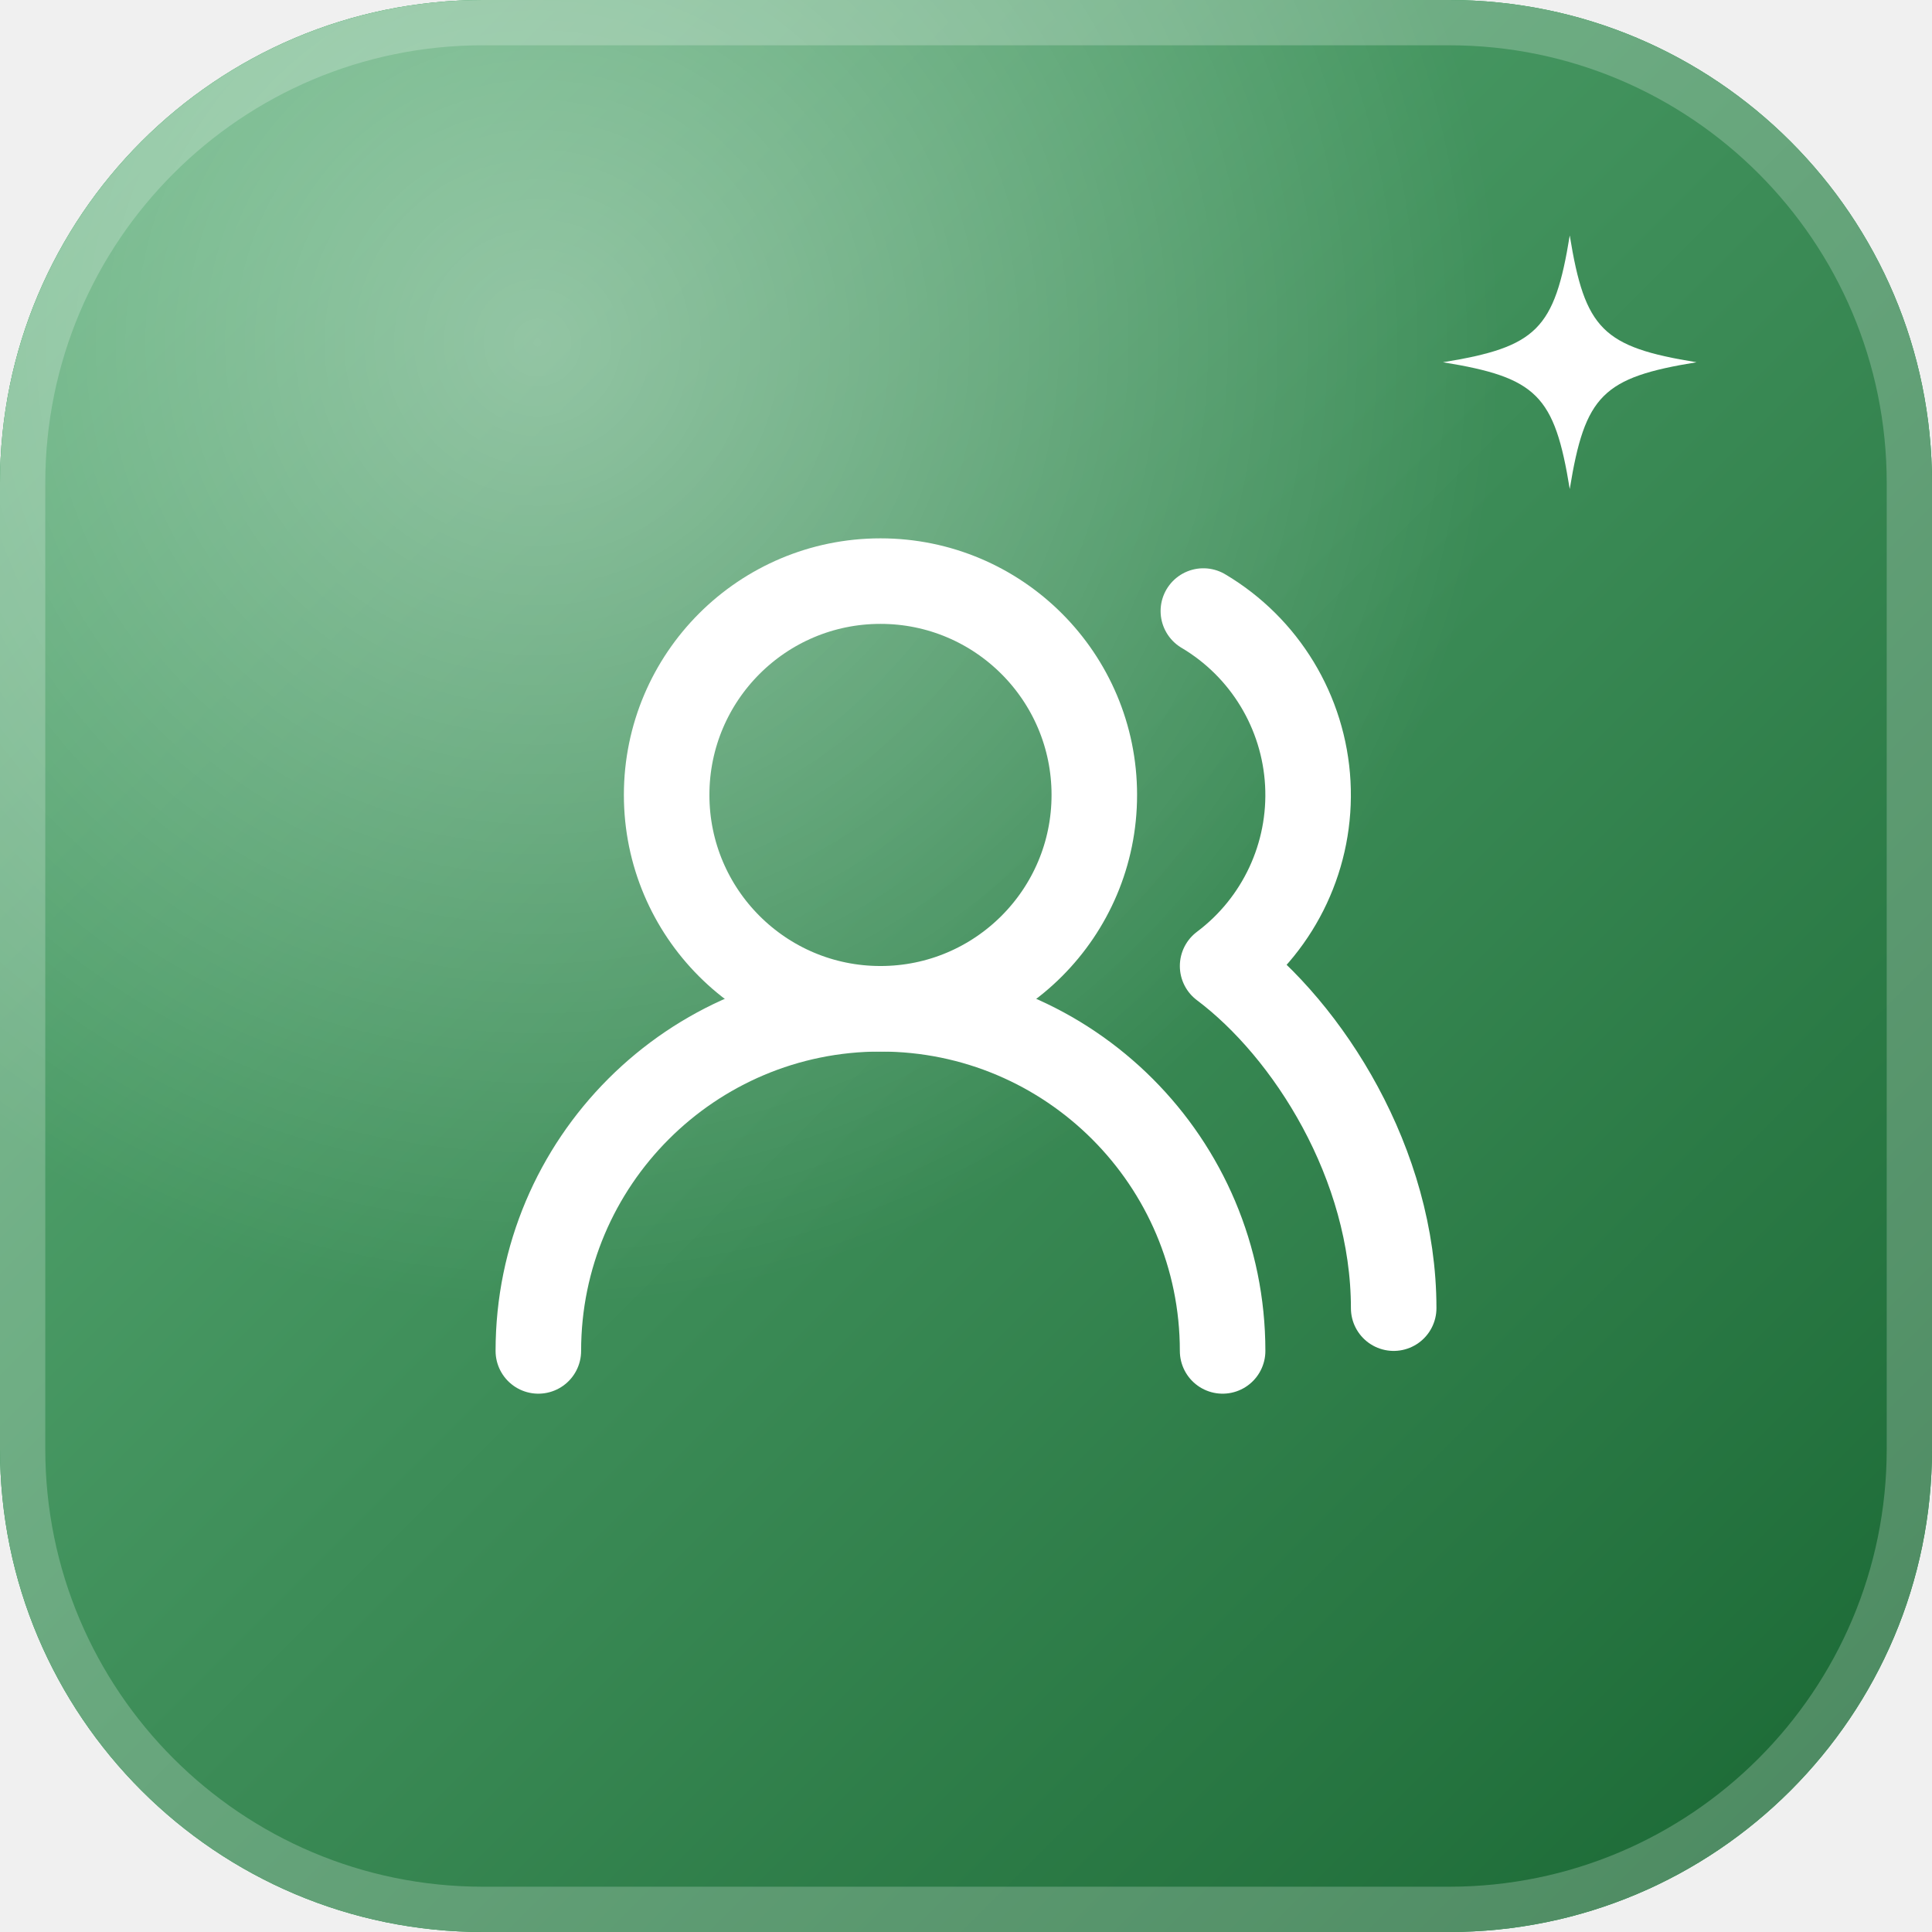
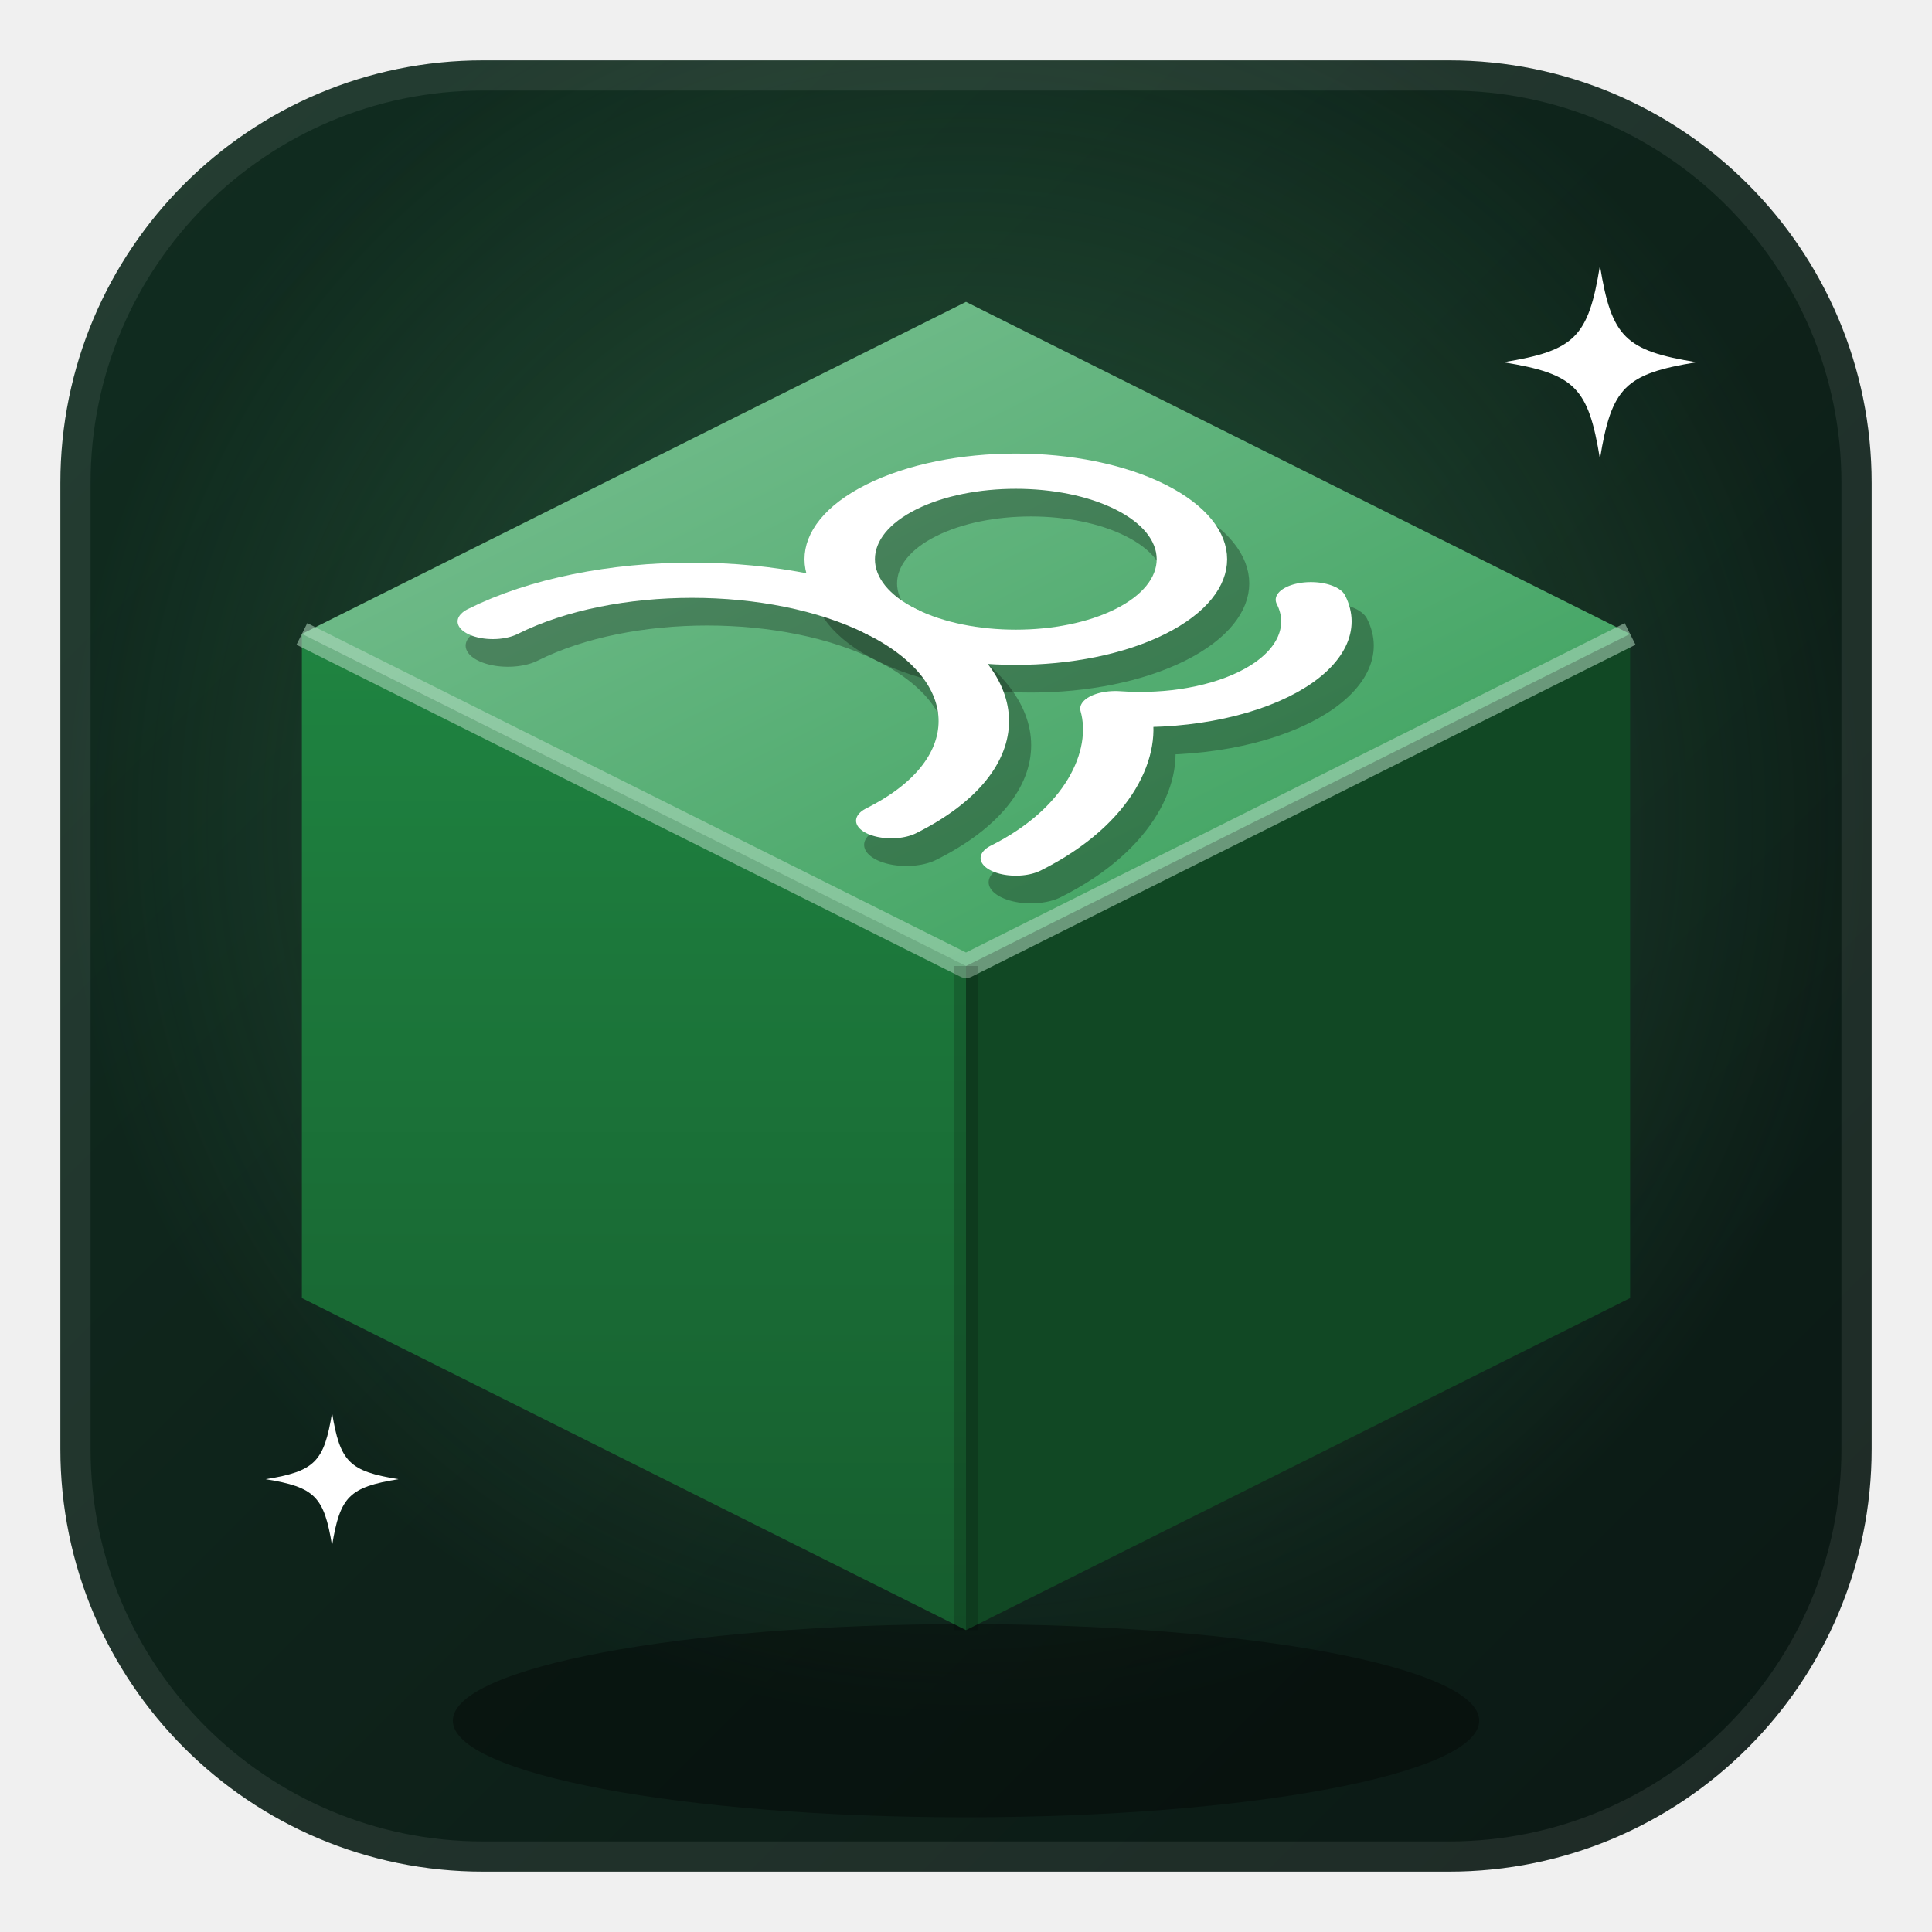
<svg xmlns="http://www.w3.org/2000/svg" viewBox="0 0 64 64" role="img" aria-hidden="true">
  <defs>
-     <linearGradient id="t" x1="0" y1="0" x2="1" y2="1">
-       <stop offset="0" stop-color="#61b37d" />
-       <stop offset="1" stop-color="#186632" />
+     <linearGradient id="bg" x1="0" y1="0" x2="1" y2="1">
+       <stop offset="0" stop-color="#112d20" />
+       <stop offset="1" stop-color="#0b1814" />
    </linearGradient>
-     <radialGradient id="h" cx=".28" cy=".18" r=".9">
-       <stop offset="0" stop-color="#ffffff" stop-opacity=".38" />
-       <stop offset=".55" stop-color="#ffffff" stop-opacity="0" />
+     <radialGradient id="halo" cx=".5" cy=".42" r=".5">
+       <stop offset="0" stop-color="#4fab6e" stop-opacity=".38" />
+       <stop offset="1" stop-color="#4fab6e" stop-opacity="0" />
    </radialGradient>
+     <linearGradient id="it" x1="0" y1="0" x2="1" y2="1">
+       <stop offset="0" stop-color="#7fc296" />
+       <stop offset="1" stop-color="#359e58" />
+     </linearGradient>
+     <linearGradient id="il" x1="0" y1="0" x2="0" y2="1">
+       <stop offset="0" stop-color="#1f8441" />
+       <stop offset="1" stop-color="#165d2e" />
+     </linearGradient>
+     <linearGradient id="ish" x1="0" y1="0" x2="1" y2="0">
+       <stop offset="0" stop-color="#fff" stop-opacity="0" />
+       <stop offset=".5" stop-color="#fff" stop-opacity=".55" />
+       <stop offset="1" stop-color="#fff" stop-opacity="0" />
+     </linearGradient>
+     <clipPath id="ic">
+       <path d="M32 10 L54 21 L32 32 L10 21 Z" />
+     </clipPath>
  </defs>
-   <style>.g,.o,.w,.s{transform-box:fill-box;transform-origin:50% 50%}@keyframes m{0%,70%,100%{transform:scale(1)}78%{transform:scale(1.1)}86%{transform:scale(.98)}92%{transform:scale(1.05)}}.g{animation:m 2.6s ease-in-out infinite}@keyframes s{0%,100%{opacity:.35;transform:scale(.55) rotate(0)}50%{opacity:1;transform:scale(1) rotate(45deg)}}.s{animation:s 3s ease-in-out infinite}@media (prefers-reduced-motion:reduce){.g,.o,.w,.s,.g path,.g polyline{animation:none!important}}</style>
-   <rect width="64" height="64" rx="16" fill="#23964a" />
-   <rect width="64" height="64" rx="16" fill="url(#t)" />
-   <rect width="64" height="64" rx="16" fill="url(#h)" />
-   <rect x=".75" y=".75" width="62.5" height="62.5" rx="15.25" fill="none" stroke="#ffffff" stroke-opacity=".22" stroke-width="1.5" />
-   <g transform="translate(15 15) scale(1.4167)">
-     <g class="g" fill="none" stroke="#ffffff" stroke-width="2" stroke-linecap="round" stroke-linejoin="round">
+   <style>.ibob,.ishadow{transform-box:fill-box;transform-origin:50% 50%}@keyframes ib{0%,100%{transform:translateY(0)}50%{transform:translateY(-2.2px)}}@keyframes isd{0%,100%{transform:scaleX(1);opacity:.35}50%{transform:scaleX(.86);opacity:.22}}@keyframes is{0%,55%{transform:translateX(0)}100%{transform:translateX(78px)}}@keyframes ig{0%,100%{opacity:.9}50%{opacity:1}}.ibob{animation:ib 4.2s ease-in-out infinite}.ishadow{animation:isd 4.2s ease-in-out infinite}.ishine{animation:is 5.5s ease-in-out infinite}.iglow{animation:ig 4.2s ease-in-out infinite}.sp{transform-box:fill-box;transform-origin:50% 50%;animation:tw 3.2s ease-in-out infinite}@keyframes tw{0%,100%{opacity:.15;transform:scale(.4) rotate(0)}50%{opacity:.95;transform:scale(1) rotate(45deg)}}@media (prefers-reduced-motion:reduce){*{animation:none!important}}</style>
+   <rect x="2" y="2" width="60" height="60" rx="14" fill="url(#bg)" />
+   <rect x="2" y="2" width="60" height="60" rx="14" fill="url(#halo)" />
+   <rect x="2.5" y="2.5" width="59" height="59" rx="13.5" fill="none" stroke="#fff" stroke-opacity=".08" />
+   <g class="ibob">
+     <ellipse cx="32" cy="57" rx="17" ry="3.2" fill="#000" opacity=".35" class="ishadow" />
+     <path d="M10 21 L32 32 V54 L10 43 Z" fill="url(#il)" />
+     <path d="M54 21 L32 32 V54 L54 43 Z" fill="#114824" />
+     <path d="M32 10 L54 21 L32 32 L10 21 Z" fill="url(#it)" />
+     <path d="M10 21 L32 32 L54 21" fill="none" stroke="#b2dac0" stroke-opacity=".55" stroke-width=".8" stroke-linejoin="round" />
+     <path d="M32 32 V54" stroke="#000" stroke-opacity=".18" stroke-width=".8" />
+     <g clip-path="url(#ic)">
+       <rect class="ishine" x="-14" y="6" width="14" height="30" fill="url(#ish)" transform="skewX(-25)" />
+     </g>
+     <g transform="translate(.5 .8)">
+       <g transform="matrix(0.825 0.4125 -0.825 0.4125 32 11.100)" fill="none" stroke="#000" stroke-opacity=".28" stroke-width="2.4" stroke-linecap="round" stroke-linejoin="round">
+         <path d="M18 21a8 8 0 0 0-16 0" />
+         <circle cx="10" cy="8" r="5" />
+         <path d="M22 20c0-3.37-2-6.5-4-8a5 5 0 0 0-.45-8.3" />
+       </g>
+     </g>
+     <g class="iglow" transform="matrix(0.825 0.4125 -0.825 0.4125 32 11.100)" fill="none" stroke="#fff" stroke-width="2" stroke-linecap="round" stroke-linejoin="round">
      <path d="M18 21a8 8 0 0 0-16 0" />
      <circle cx="10" cy="8" r="5" />
      <path d="M22 20c0-3.37-2-6.5-4-8a5 5 0 0 0-.45-8.3" />
    </g>
  </g>
-   <g transform="translate(52 12) scale(.42)">
-     <path class="s" d="M0 -10 C1.2 -2.6 2.6 -1.2 10 0 C2.6 1.2 1.2 2.6 0 10 C-1.2 2.6 -2.6 1.2 -10 0 C-2.6 -1.2 -1.2 -2.6 0 -10Z" fill="#ffffff" />
+   <g transform="translate(53 12) scale(.32)">
+     <path class="sp" d="M0 -10 C1.2 -2.6 2.6 -1.2 10 0 C2.6 1.2 1.2 2.6 0 10 C-1.2 2.6 -2.6 1.2 -10 0 C-2.6 -1.2 -1.2 -2.6 0 -10Z" fill="#fff" />
+   </g>
+   <g transform="translate(11 49) scale(.22)">
+     <path class="sp" style="animation-delay:1.4s" d="M0 -10 C1.2 -2.6 2.6 -1.2 10 0 C2.6 1.2 1.2 2.6 0 10 C-1.2 2.6 -2.6 1.2 -10 0 C-2.6 -1.2 -1.2 -2.6 0 -10Z" fill="#fff" />
  </g>
</svg>
